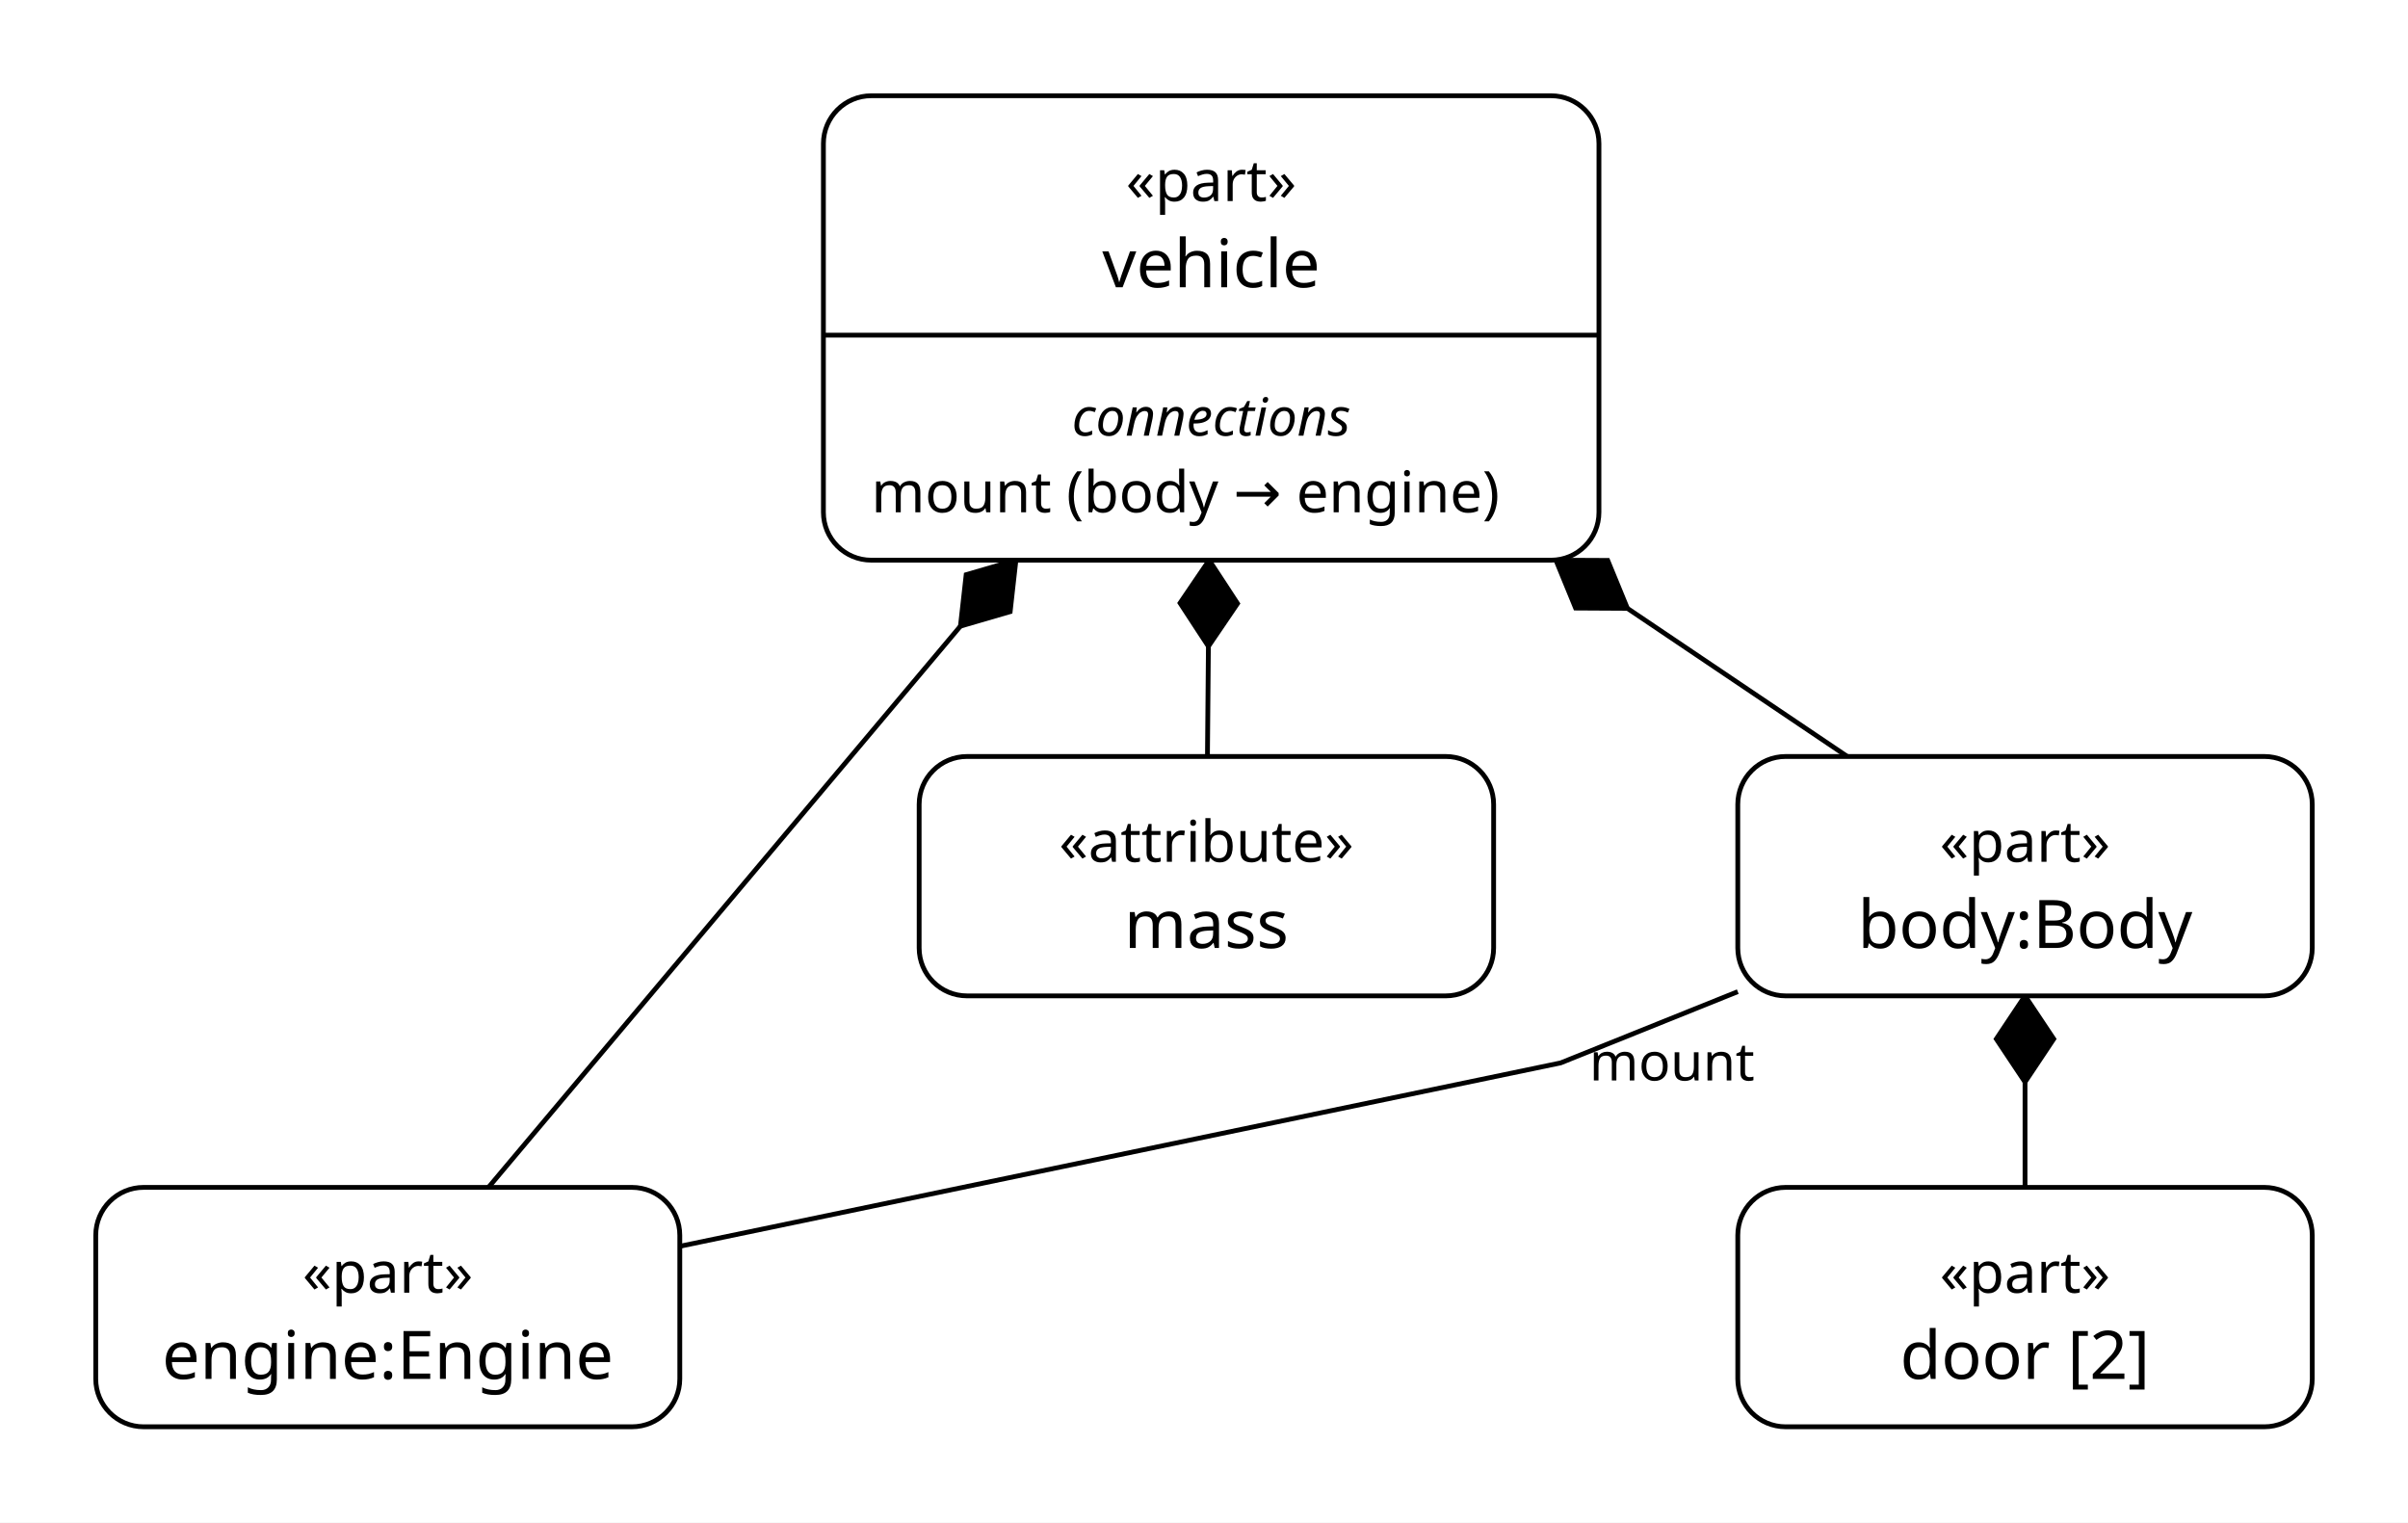
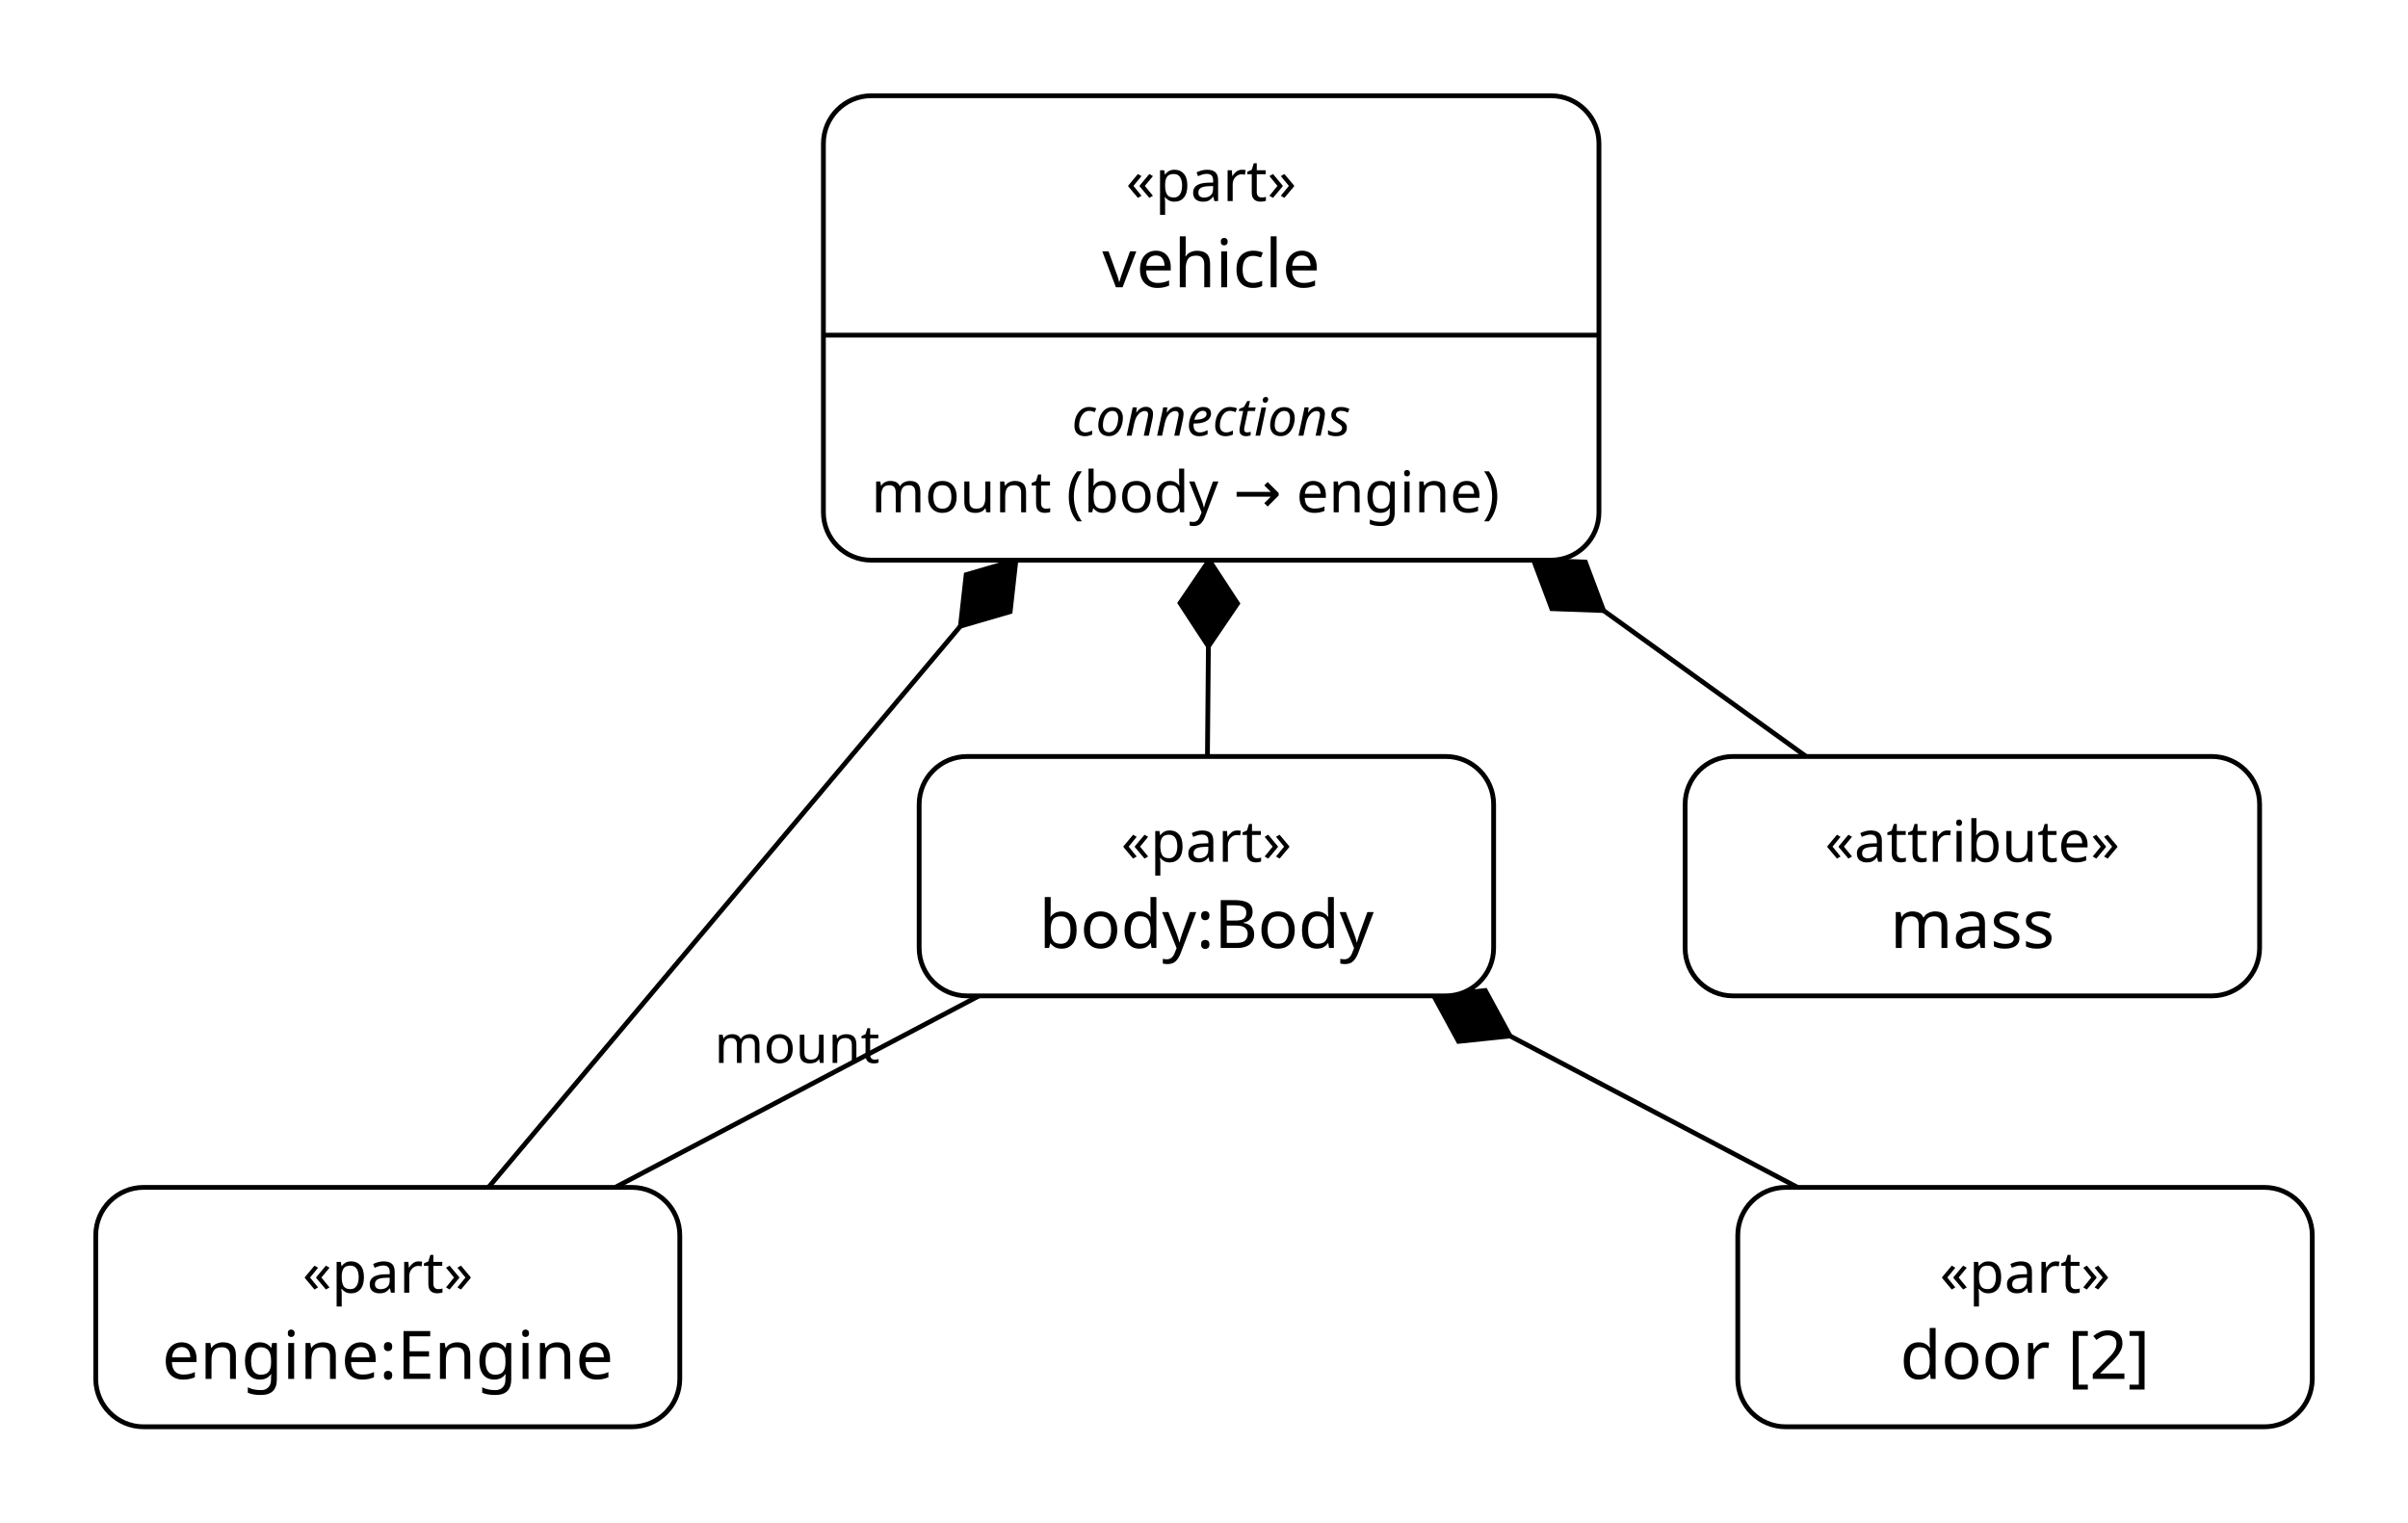
<svg xmlns="http://www.w3.org/2000/svg" width="503" height="318" viewBox="0 0 503 318" font-family="sans-serif">
  <rect x="0" y="0" width="503" height="318" fill="#ffffff" />
-   <polyline points="339.94,127.06 385.88,158" fill="none" stroke="#000000" />
-   <polygon points="325.01,117 329.12,127 339.94,127.06 335.83,117.05" fill="#000000" stroke="#000000" />
-   <polyline points="423,226 423,248" fill="none" stroke="#000000" />
-   <polygon points="423,208 417,217 423,226 429,217" fill="#000000" stroke="#000000" />
+   <polyline points="252.42,135 252.22,158" fill="none" stroke="#000000" />
+   <polygon points="252.58,117 246.5,125.95 252.42,135 258.5,126.05" fill="#000000" stroke="#000000" />
+   <polyline points="315.43,216.38 375.5,248" fill="none" stroke="#000000" />
+   <polygon points="299.5,208 304.67,217.5 315.43,216.38 310.26,206.88" fill="#000000" stroke="#000000" />
  <polyline points="200.62,130.78 102.03,248" fill="none" stroke="#000000" />
  <polygon points="212.21,117 201.82,120.03 200.62,130.78 211.01,127.75" fill="#000000" stroke="#000000" />
-   <polyline points="252.42,135 252.22,158" fill="none" stroke="#000000" />
-   <polygon points="252.58,117 246.5,125.95 252.42,135 258.5,126.05" fill="#000000" stroke="#000000" />
-   <polyline points="363,207.12 326,222 142,260.3" fill="none" stroke="#000000" />
-   <text x="332" y="225.67" text-anchor="start" font-size="11">mount</text>
+   <polyline points="334.96,127.52 377.28,158" fill="none" stroke="#000000" />
+   <polygon points="320.35,117 324.15,127.13 334.96,127.52 331.16,117.39" fill="#000000" stroke="#000000" />
+   <polyline points="204.5,208 128.5,248" fill="none" stroke="#000000" />
+   <text x="166.5" y="222" text-anchor="middle" font-size="11">mount</text>
  <rect x="172" y="20" width="162" height="97" rx="10" fill="#ffffff" stroke="#000000" />
  <text x="253" y="42" text-anchor="middle" font-size="12">«part»</text>
  <text x="253" y="60" text-anchor="middle" font-size="14">vehicle</text>
  <polyline points="172,70 334,70" fill="none" stroke="#000000" />
  <text x="253" y="91" text-anchor="middle" font-size="11" font-style="italic">connections</text>
  <text x="182" y="107" text-anchor="start" font-size="12">mount (body → engine)</text>
-   <rect x="363" y="158" width="120" height="50" rx="10" fill="#ffffff" stroke="#000000" />
-   <text x="423" y="180" text-anchor="middle" font-size="12">«part»</text>
-   <text x="423" y="198" text-anchor="middle" font-size="14">body:Body</text>
+   <rect x="192" y="158" width="120" height="50" rx="10" fill="#ffffff" stroke="#000000" />
+   <text x="252" y="180" text-anchor="middle" font-size="12">«part»</text>
+   <text x="252" y="198" text-anchor="middle" font-size="14">body:Body</text>
  <rect x="363" y="248" width="120" height="50" rx="10" fill="#ffffff" stroke="#000000" />
  <text x="423" y="270" text-anchor="middle" font-size="12">«part»</text>
  <text x="423" y="288" text-anchor="middle" font-size="14">door [2]</text>
  <rect x="20" y="248" width="122" height="50" rx="10" fill="#ffffff" stroke="#000000" />
  <text x="81" y="270" text-anchor="middle" font-size="12">«part»</text>
  <text x="81" y="288" text-anchor="middle" font-size="14">engine:Engine</text>
-   <rect x="192" y="158" width="120" height="50" rx="10" fill="#ffffff" stroke="#000000" />
-   <text x="252" y="180" text-anchor="middle" font-size="12">«attribute»</text>
-   <text x="252" y="198" text-anchor="middle" font-size="14">mass</text>
+   <rect x="352" y="158" width="120" height="50" rx="10" fill="#ffffff" stroke="#000000" />
+   <text x="412" y="180" text-anchor="middle" font-size="12">«attribute»</text>
+   <text x="412" y="198" text-anchor="middle" font-size="14">mass</text>
</svg>
